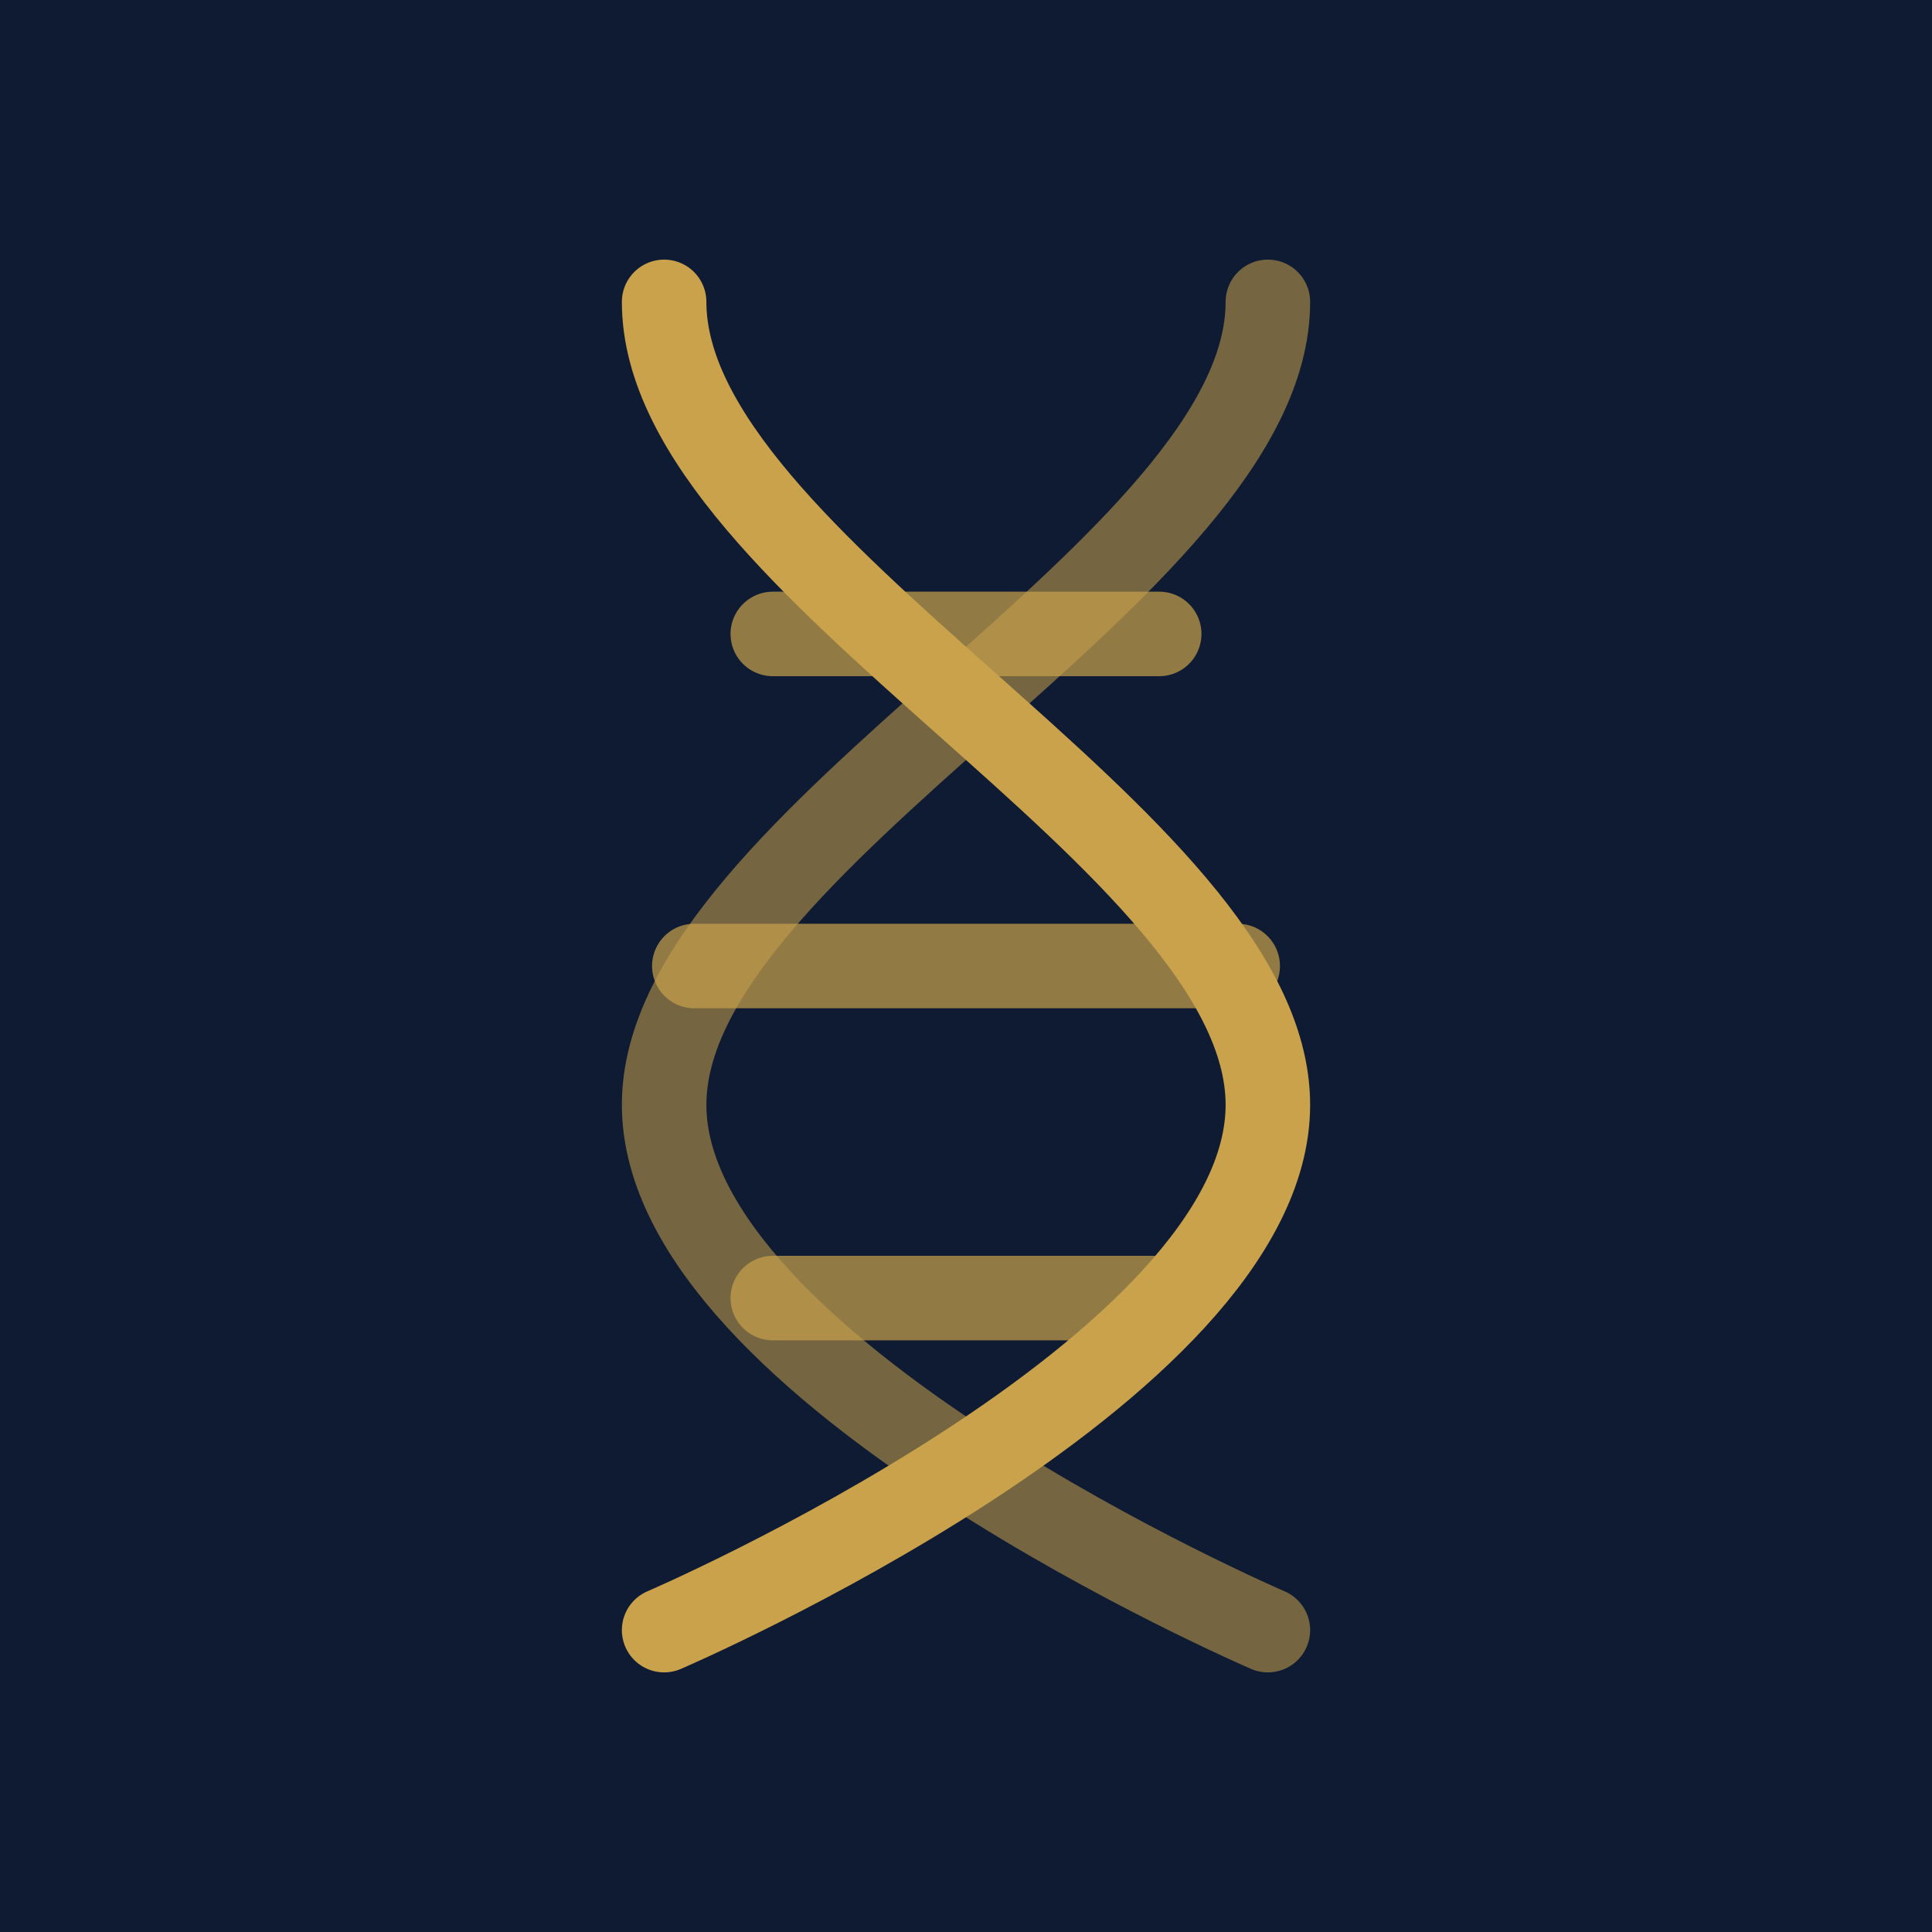
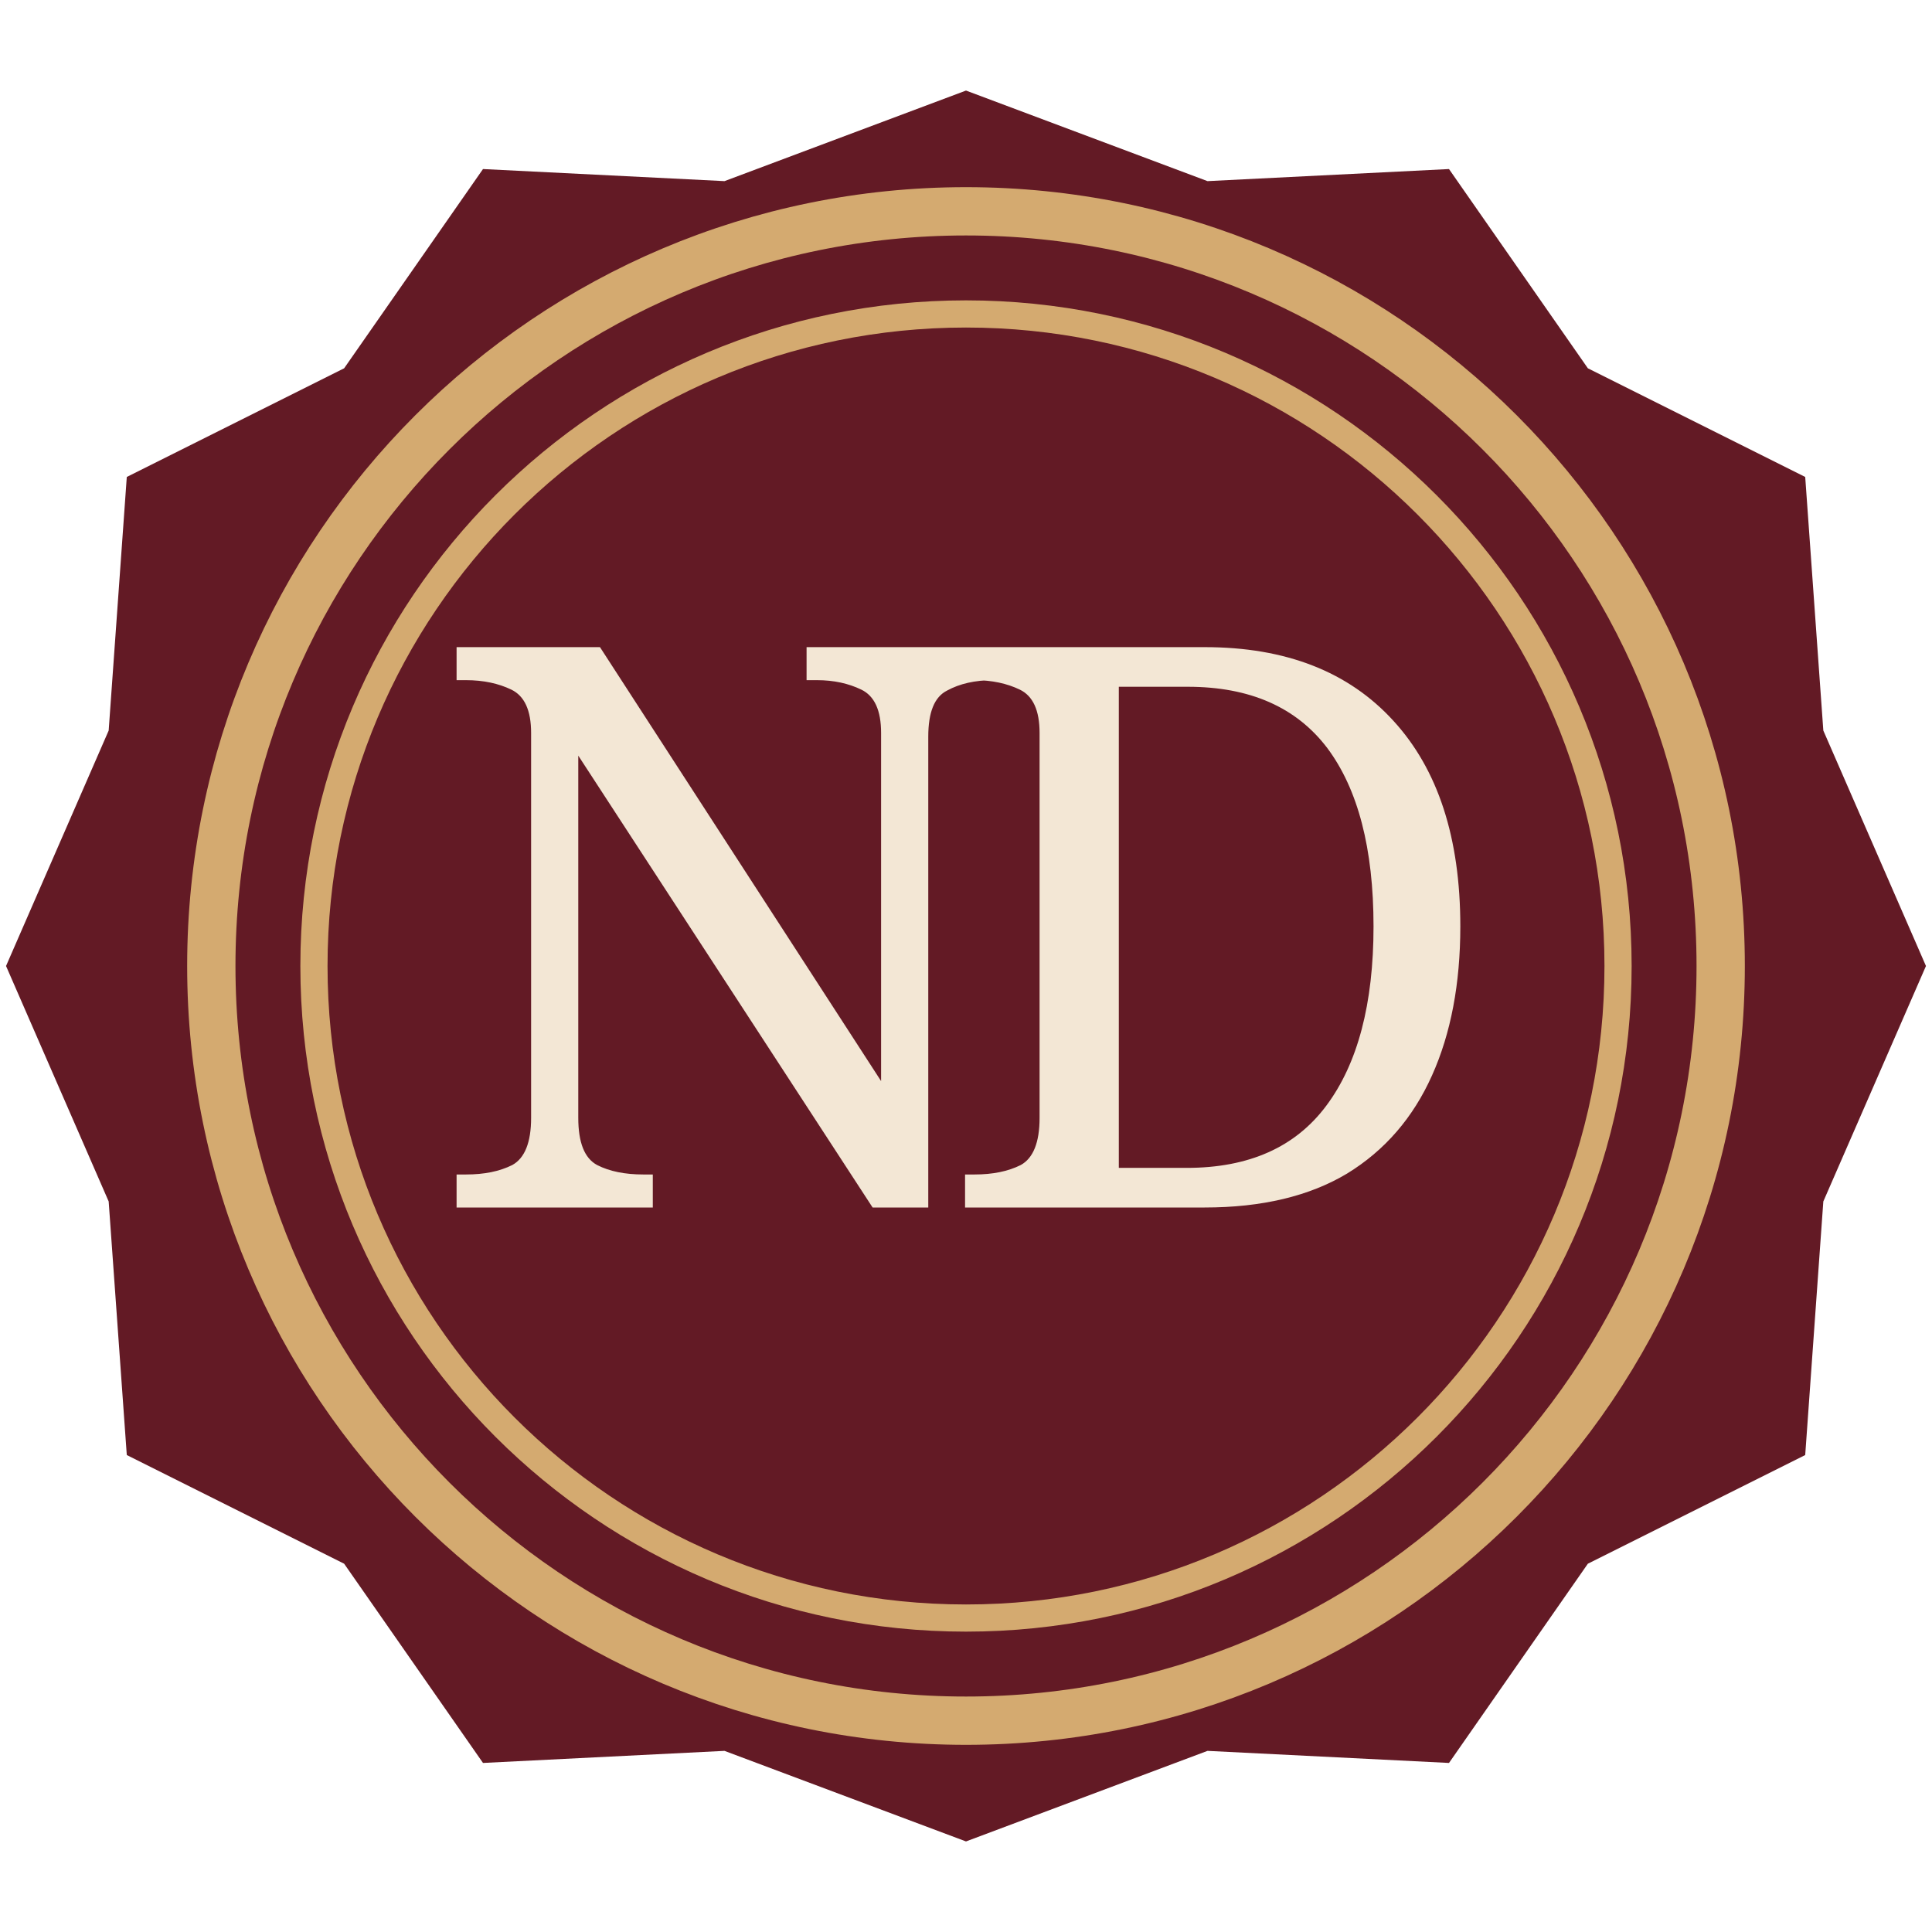
<svg xmlns="http://www.w3.org/2000/svg" viewBox="0 0 32 32">
-   <rect width="32" height="32" fill="#0F1B33" />
-   <g fill="none" stroke="#C9A24B" stroke-width="1.4" stroke-linecap="round">
-     <path d="M11 5c0 4.4 10 8.9 10 13.3S11 27 11 27" />
-     <path d="M21 5c0 4.4-10 8.9-10 13.3S21 27 21 27" opacity=".55" />
-     <path d="M12.8 10.5h6.4M11.5 16h9M12.8 21.5h6.4" opacity=".7" />
-   </g>
+   <path d="M16 1.5 20 3l4-.2 2.3 3.3 3.6 1.8.3 4.2 1.7 3.9-1.7 3.9-.3 4.2-3.6 1.8-2.3 3.3-4-.2-4 1.5-4-1.5-4 .2-2.3-3.3-3.6-1.8-.3-4.2L.1 16l1.7-3.9.3-4.2 3.6-1.8L8 2.8l4 .2Z" fill="#631a25" />
+   <circle cx="16" cy="16" r="12.5" fill="none" stroke="#d4aa70" stroke-width=".8" />
+   <circle cx="16" cy="16" r="10.8" fill="none" stroke="#d4aa70" stroke-width=".45" />
+   <text x="16" y="20" text-anchor="middle" font-family="Georgia,serif" font-size="13" fill="#f3e7d5" letter-spacing="-1.5">ND</text>
</svg>
